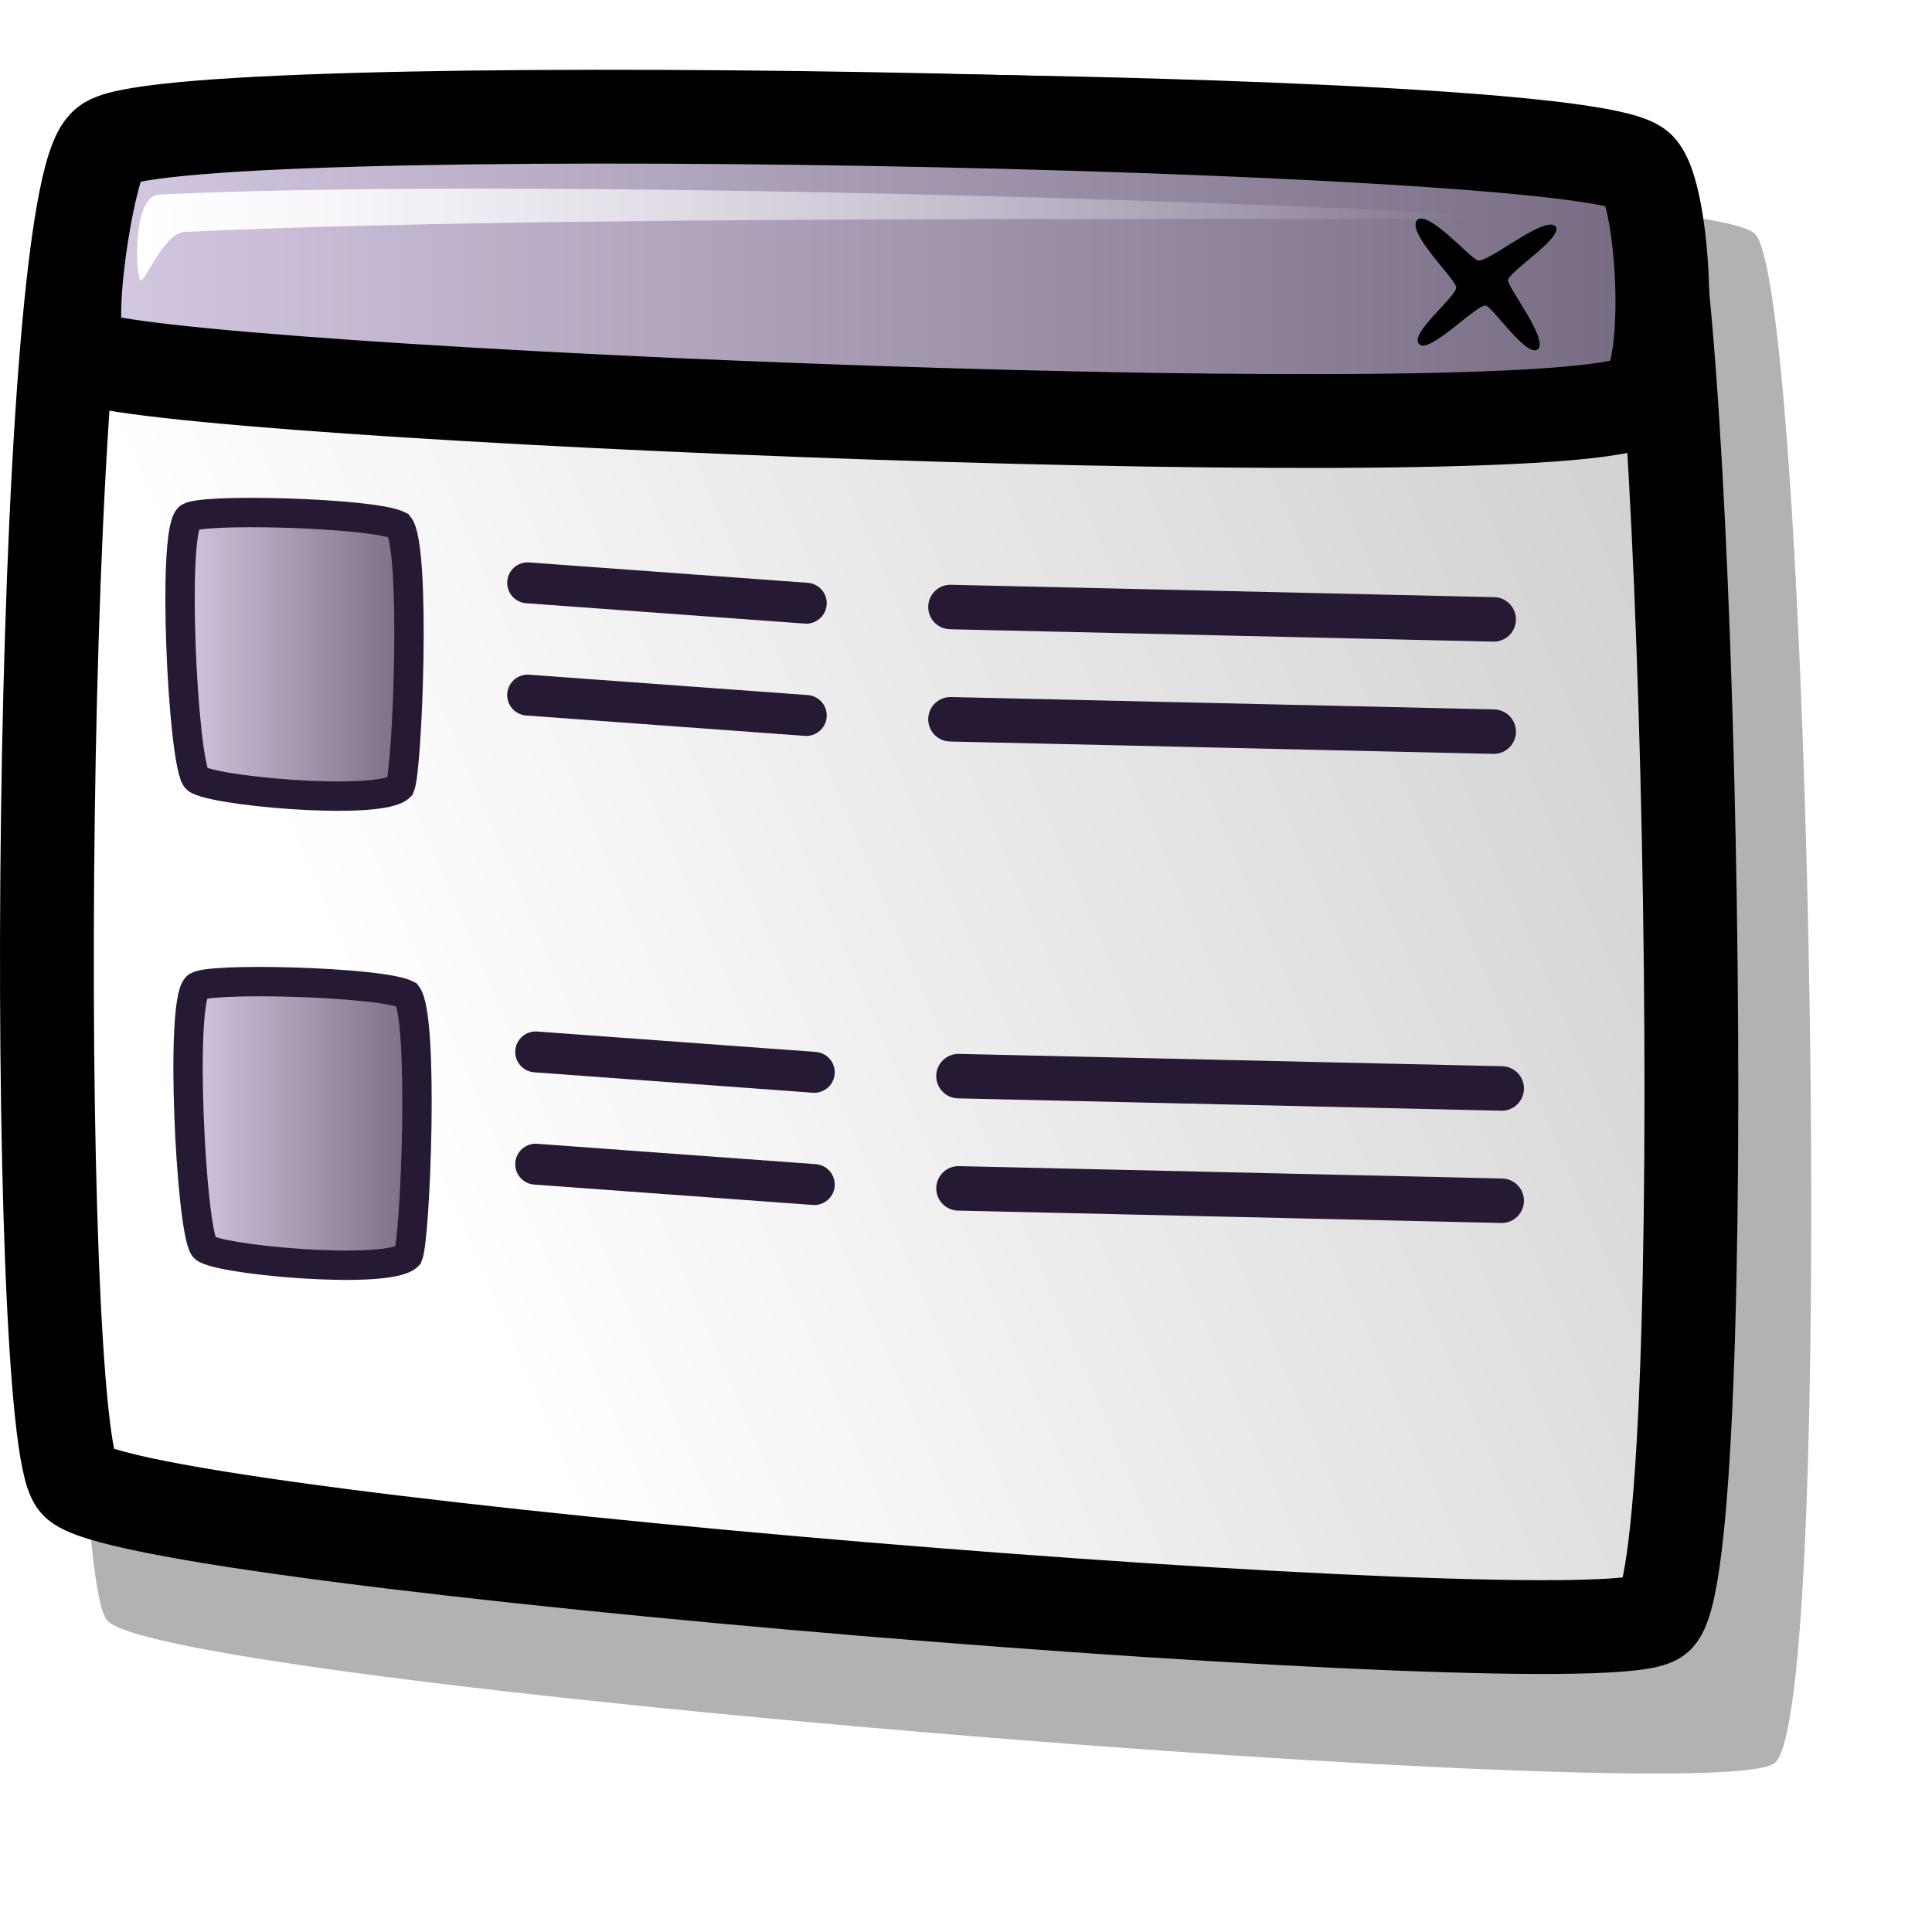
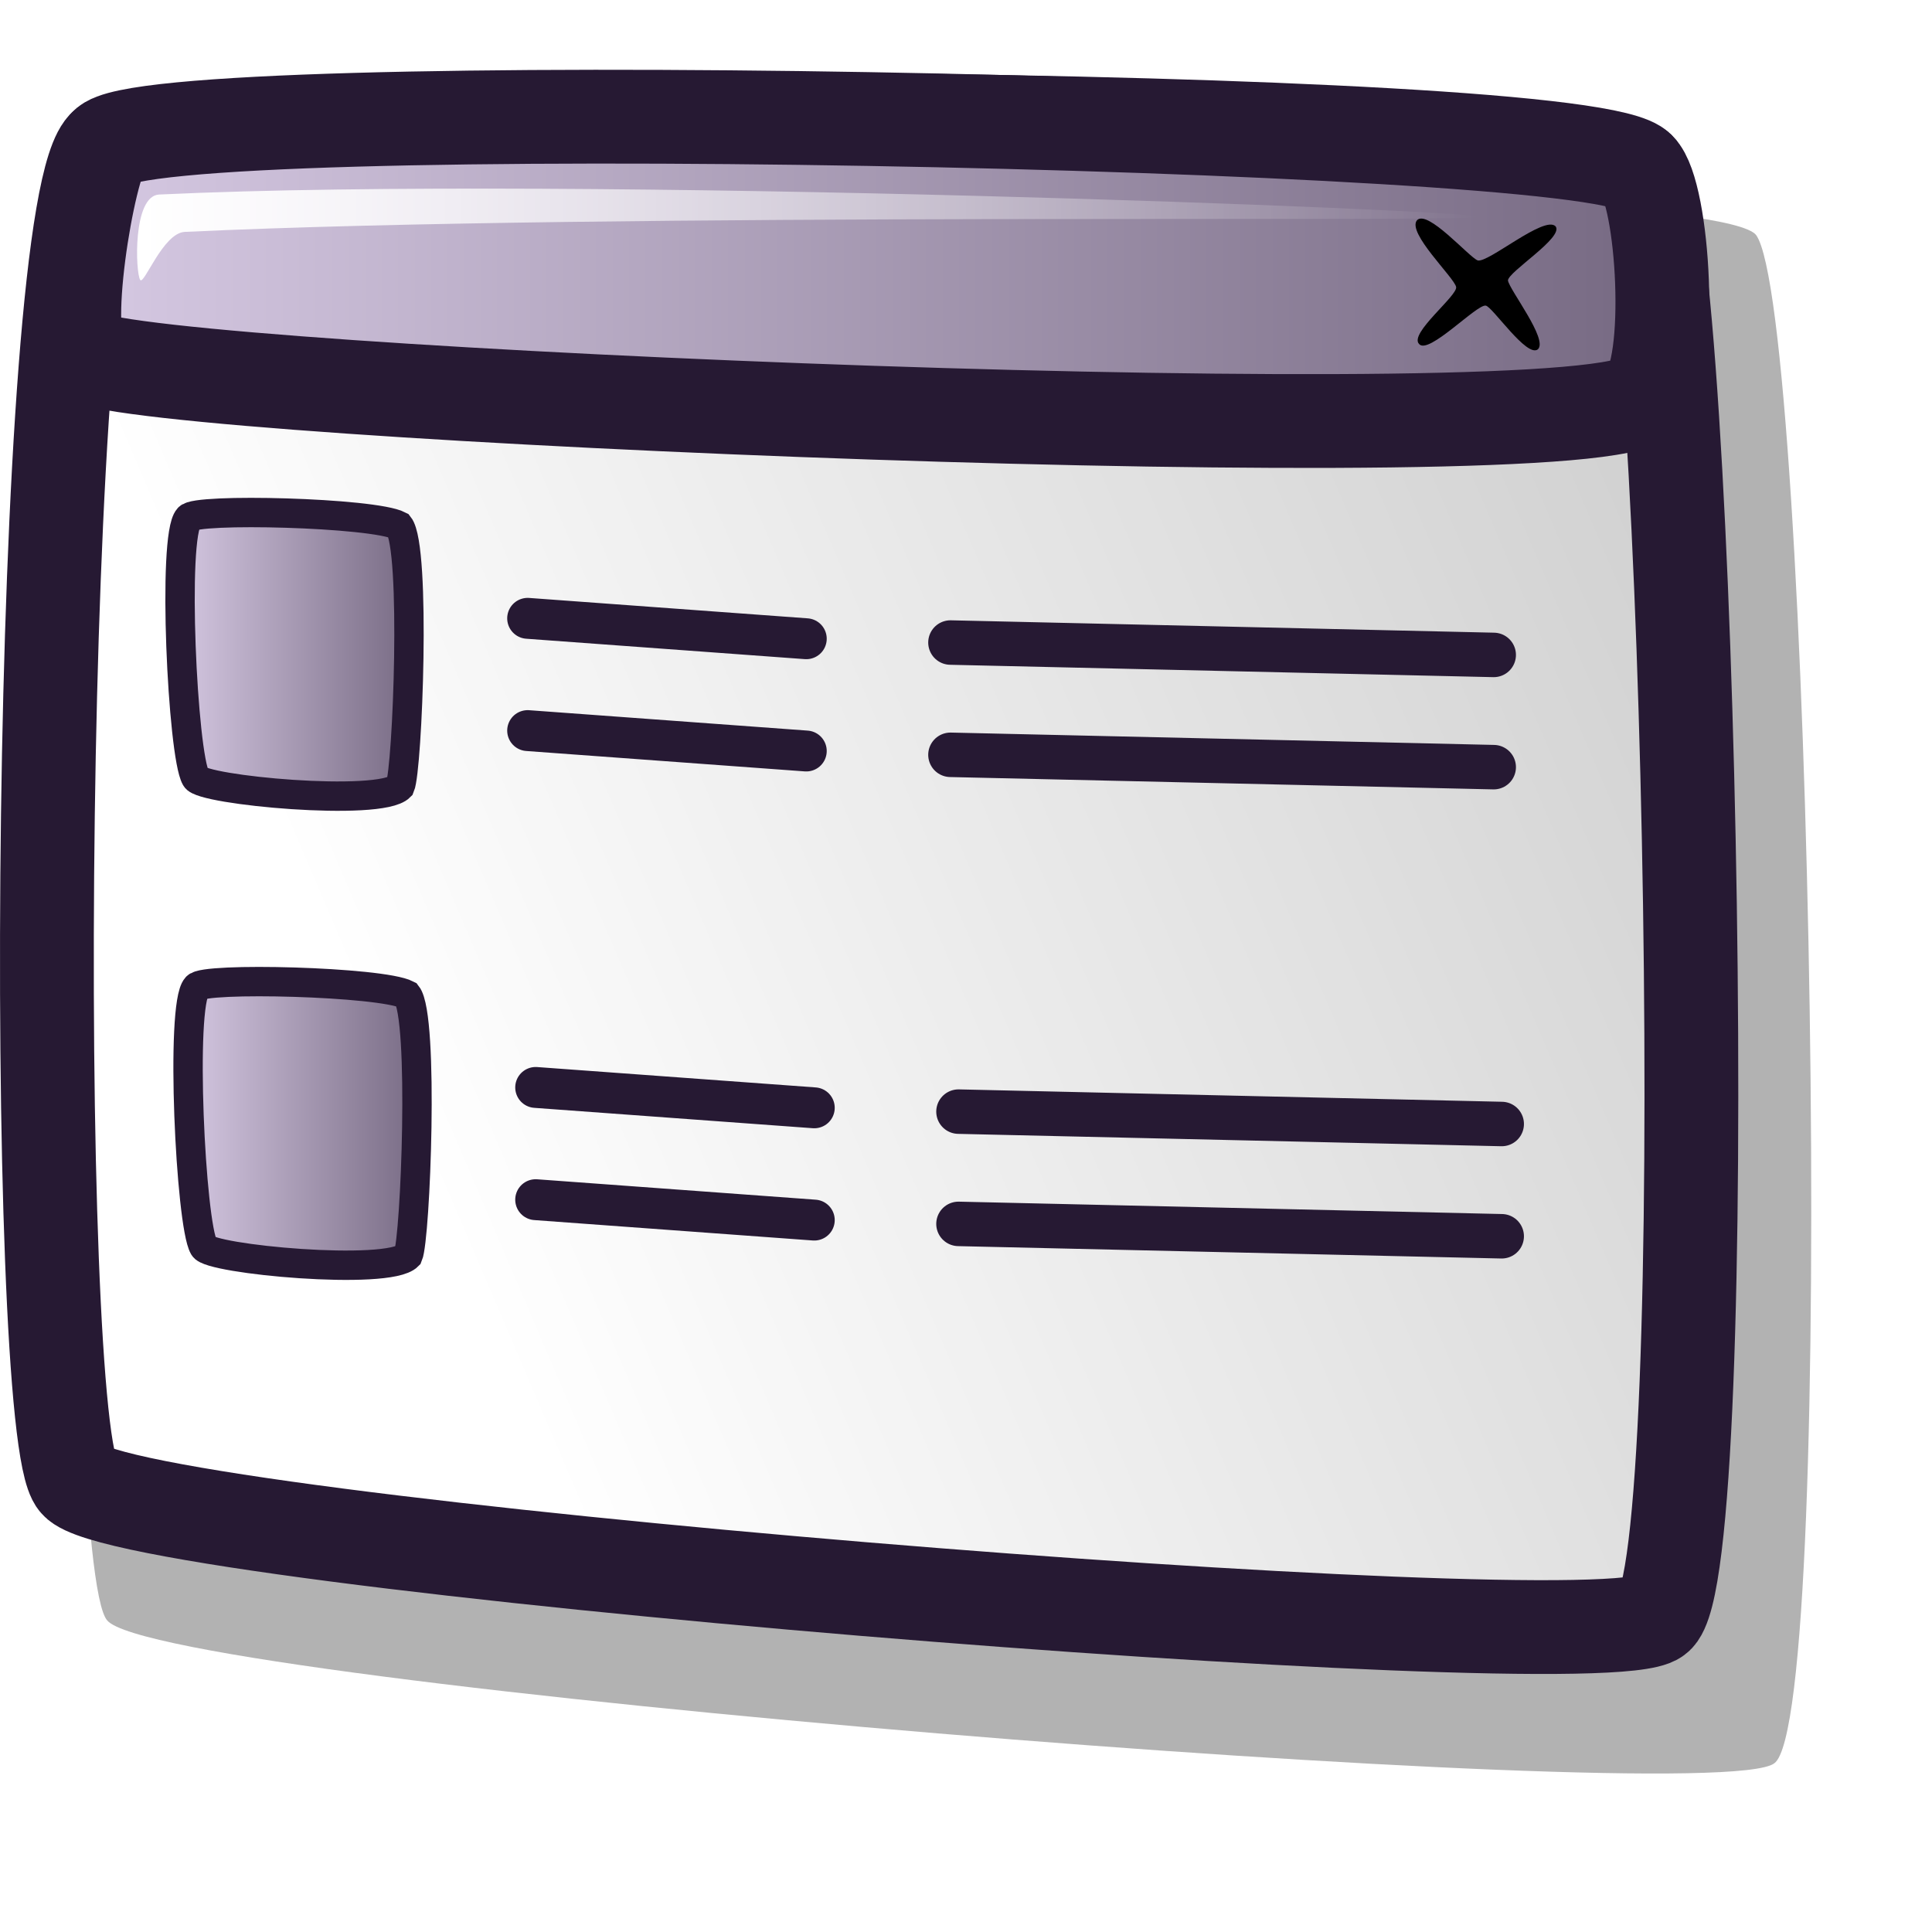
<svg xmlns="http://www.w3.org/2000/svg" xmlns:xlink="http://www.w3.org/1999/xlink" id="svg1" width="48pt" height="48pt">
  <defs id="defs3">
    <linearGradient id="linearGradient584">
      <stop style="stop-color:#ffffff;stop-opacity:1;" offset="0" id="stop585" />
      <stop style="stop-color:#ffffff;stop-opacity:0;" offset="1" id="stop586" />
    </linearGradient>
    <linearGradient id="linearGradient578">
      <stop style="stop-color:#d9cce6;stop-opacity:1;" offset="0" id="stop579" />
      <stop style="stop-color:#73667f;stop-opacity:1;" offset="1" id="stop580" />
    </linearGradient>
    <linearGradient xlink:href="#linearGradient584" id="linearGradient581" x1="12.195" y1="34.69" x2="81.265" y2="7.492" gradientTransform="matrix(1.058571,0,0,0.975344,-0.407867,1.307025)" gradientUnits="userSpaceOnUse" />
    <linearGradient xlink:href="#linearGradient584" id="linearGradient583" x1="1.273" y1="18.6" x2="12.714" y2="18.6" gradientTransform="matrix(3.886965,0,0,0.265624,-0.407867,1.307025)" gradientUnits="userSpaceOnUse" />
    <linearGradient xlink:href="#linearGradient578" id="linearGradient654" x1="0.629" y1="2.032" x2="27.308" y2="2.032" gradientTransform="matrix(2.088378,0,0,0.494389,-0.407867,1.307025)" gradientUnits="userSpaceOnUse" />
    <linearGradient xlink:href="#linearGradient578" id="linearGradient655" x1="6.664" y1="27.469" x2="15.933" y2="27.469" gradientTransform="matrix(0.923092,0,0,1.118493,-0.407867,1.307025)" gradientUnits="userSpaceOnUse" />
    <linearGradient xlink:href="#linearGradient584" id="linearGradient653" x1="0" y1="-0" x2="0.979" y2="0.977" />
    <linearGradient xlink:href="#linearGradient578" id="linearGradient1086" x1="6.376" y1="13.576" x2="15.646" y2="13.576" gradientTransform="matrix(0.923092,0,0,1.118493,-0.407867,1.307025)" gradientUnits="userSpaceOnUse" />
  </defs>
  <path style="font-size:12;opacity:0.303;fill-rule:evenodd;stroke-width:1.25" d="M 3.553,53.681 C 1.962,51.915 2.152,8.842 4.578,6.957 C 6.398,5.537 56.589,5.767 58.173,7.785 C 59.992,10.274 60.888,56.921 58.775,58.412 C 56.744,59.962 5.337,55.798 3.553,53.681 z " id="path737" />
-   <path style="font-size:12;fill:url(#linearGradient581);fill-rule:evenodd;stroke:#000000;stroke-width:3.107" d="M 2.528,49.095 C 1.021,47.42 1.2,6.595 3.5,4.808 C 5.225,3.463 52.797,3.681 54.298,5.593 C 56.022,7.952 56.871,52.165 54.868,53.579 C 52.944,55.047 4.219,51.101 2.528,49.095 z " id="path738" />
-   <path style="font-size:12;fill:url(#linearGradient654);fill-rule:evenodd;stroke:#000000;stroke-width:3.107" d="M 2.806,11.805 C 1.931,11.505 2.922,5.441 3.5,4.808 C 4.873,3.062 52.514,3.985 54.298,5.593 C 55.106,6.389 55.456,12.224 54.456,13.155 C 52.924,15.077 5.009,13.057 2.806,11.805 z " id="path739" />
+   <path style="font-size:12;fill:url(#linearGradient581);fill-rule:evenodd;stroke:#261933;stroke-width:3.107;stroke-opacity:1;" d="M 2.528,49.095 C 1.021,47.42 1.2,6.595 3.5,4.808 C 5.225,3.463 52.797,3.681 54.298,5.593 C 56.022,7.952 56.871,52.165 54.868,53.579 C 52.944,55.047 4.219,51.101 2.528,49.095 z " id="path738" />
+   <path style="font-size:12;fill:url(#linearGradient654);fill-rule:evenodd;stroke:#261933;stroke-width:3.107;stroke-opacity:1;" d="M 2.806,11.805 C 1.931,11.505 2.922,5.441 3.5,4.808 C 4.873,3.062 52.514,3.985 54.298,5.593 C 55.106,6.389 55.456,12.224 54.456,13.155 C 52.924,15.077 5.009,13.057 2.806,11.805 z " id="path739" />
  <path style="font-size:12;fill-rule:evenodd;stroke-width:1pt" d="M 46.941,7.295 C 46.594,7.705 48.171,9.191 48.236,9.505 C 48.299,9.789 46.66,11.054 47.011,11.397 C 47.319,11.765 48.923,10.07 49.217,10.124 C 49.434,10.15 50.581,11.869 50.945,11.571 C 51.292,11.246 50.003,9.605 49.953,9.291 C 49.957,9.004 51.811,7.866 51.531,7.498 C 51.164,7.118 49.289,8.727 48.949,8.626 C 48.656,8.51 47.291,6.93 46.941,7.295 z " id="path740" />
  <path style="font-size:12;fill:url(#linearGradient583);fill-rule:evenodd;stroke-width:1pt" d="M 4.645,9.273 C 4.487,9.043 4.389,6.485 5.272,6.444 C 19.177,5.787 48.868,6.971 49.01,7.179 C 49.151,7.384 20.187,7.018 6.12,7.682 C 5.399,7.716 4.77,9.456 4.645,9.273 z " id="path741" />
  <path style="font-size:12;fill:url(#linearGradient1086);fill-opacity:1;fill-rule:evenodd;stroke:#261933;stroke-width:0.973" d="M 6.244,17.163 C 5.697,17.758 6.047,25.012 6.485,25.763 C 6.649,26.177 12.597,26.732 13.253,26.058 C 13.499,25.489 13.789,18.137 13.215,17.413 C 12.367,16.973 6.435,16.826 6.244,17.163 z " id="path610" />
-   <path style="font-size:12;fill:none;fill-opacity:1;fill-rule:evenodd;stroke:#261933;stroke-width:1.105pt;stroke-linecap:round" d="M 31.485,20.108 L 49.481,20.518" id="path642" />
-   <path style="fill:none;fill-opacity:1;fill-rule:evenodd;stroke:#261933;stroke-width:1.016pt;stroke-linecap:round;stroke-linejoin:miter;stroke-opacity:1" d="M 17.479,19.307 L 26.709,19.982" id="path649" />
-   <path style="font-size:12;fill:none;fill-opacity:1;fill-rule:evenodd;stroke:#261933;stroke-width:1.105pt;stroke-linecap:round" d="M 31.485,23.827 L 49.481,24.237" id="path655" />
-   <path style="fill:none;fill-opacity:1;fill-rule:evenodd;stroke:#261933;stroke-width:1.016pt;stroke-linecap:round;stroke-linejoin:miter;stroke-opacity:1" d="M 17.479,23.026 L 26.709,23.701" id="path656" />
+   <path style="font-size:12;fill:none;fill-opacity:1;fill-rule:evenodd;stroke:#261933;stroke-width:1.105pt;stroke-linecap:round" d="M 31.485,21.285 L 49.481,21.695" id="path642" />
+   <path style="fill:none;fill-opacity:1;fill-rule:evenodd;stroke:#261933;stroke-width:1.016pt;stroke-linecap:round;stroke-linejoin:miter;stroke-opacity:1" d="M 17.479,20.483 L 26.709,21.159" id="path649" />
+   <path style="font-size:12;fill:none;fill-opacity:1;fill-rule:evenodd;stroke:#261933;stroke-width:1.105pt;stroke-linecap:round" d="M 31.485,25.004 L 49.481,25.413" id="path655" />
+   <path style="fill:none;fill-opacity:1;fill-rule:evenodd;stroke:#261933;stroke-width:1.016pt;stroke-linecap:round;stroke-linejoin:miter;stroke-opacity:1" d="M 17.479,24.202 L 26.709,24.878" id="path656" />
  <path style="font-size:12;fill:url(#linearGradient655);fill-opacity:1;fill-rule:evenodd;stroke:#261933;stroke-width:0.973" d="M 6.509,32.702 C 5.963,33.297 6.313,40.551 6.75,41.302 C 6.915,41.716 12.862,42.271 13.518,41.598 C 13.764,41.028 14.055,33.677 13.48,32.952 C 12.633,32.512 6.701,32.365 6.509,32.702 z " id="path657" />
-   <path style="font-size:12;fill:none;fill-opacity:1;fill-rule:evenodd;stroke:#261933;stroke-width:1.105pt;stroke-linecap:round" d="M 31.751,35.648 L 49.746,36.057" id="path658" />
-   <path style="fill:none;fill-opacity:1;fill-rule:evenodd;stroke:#261933;stroke-width:1.016pt;stroke-linecap:round;stroke-linejoin:miter;stroke-opacity:1" d="M 17.745,34.846 L 26.974,35.522" id="path659" />
-   <path style="font-size:12;fill:none;fill-opacity:1;fill-rule:evenodd;stroke:#261933;stroke-width:1.105pt;stroke-linecap:round" d="M 31.751,39.366 L 49.746,39.776" id="path660" />
-   <path style="fill:none;fill-opacity:1;fill-rule:evenodd;stroke:#261933;stroke-width:1.016pt;stroke-linecap:round;stroke-linejoin:miter;stroke-opacity:1" d="M 17.745,38.565 L 26.974,39.24" id="path661" />
+   <path style="font-size:12;fill:none;fill-opacity:1;fill-rule:evenodd;stroke:#261933;stroke-width:1.105pt;stroke-linecap:round" d="M 31.751,36.824 L 49.746,37.234" id="path658" />
+   <path style="fill:none;fill-opacity:1;fill-rule:evenodd;stroke:#261933;stroke-width:1.016pt;stroke-linecap:round;stroke-linejoin:miter;stroke-opacity:1" d="M 17.745,36.023 L 26.974,36.698" id="path659" />
+   <path style="font-size:12;fill:none;fill-opacity:1;fill-rule:evenodd;stroke:#261933;stroke-width:1.105pt;stroke-linecap:round" d="M 31.751,40.543 L 49.746,40.953" id="path660" />
+   <path style="fill:none;fill-opacity:1;fill-rule:evenodd;stroke:#261933;stroke-width:1.016pt;stroke-linecap:round;stroke-linejoin:miter;stroke-opacity:1" d="M 17.745,39.741 L 26.974,40.417" id="path661" />
</svg>
